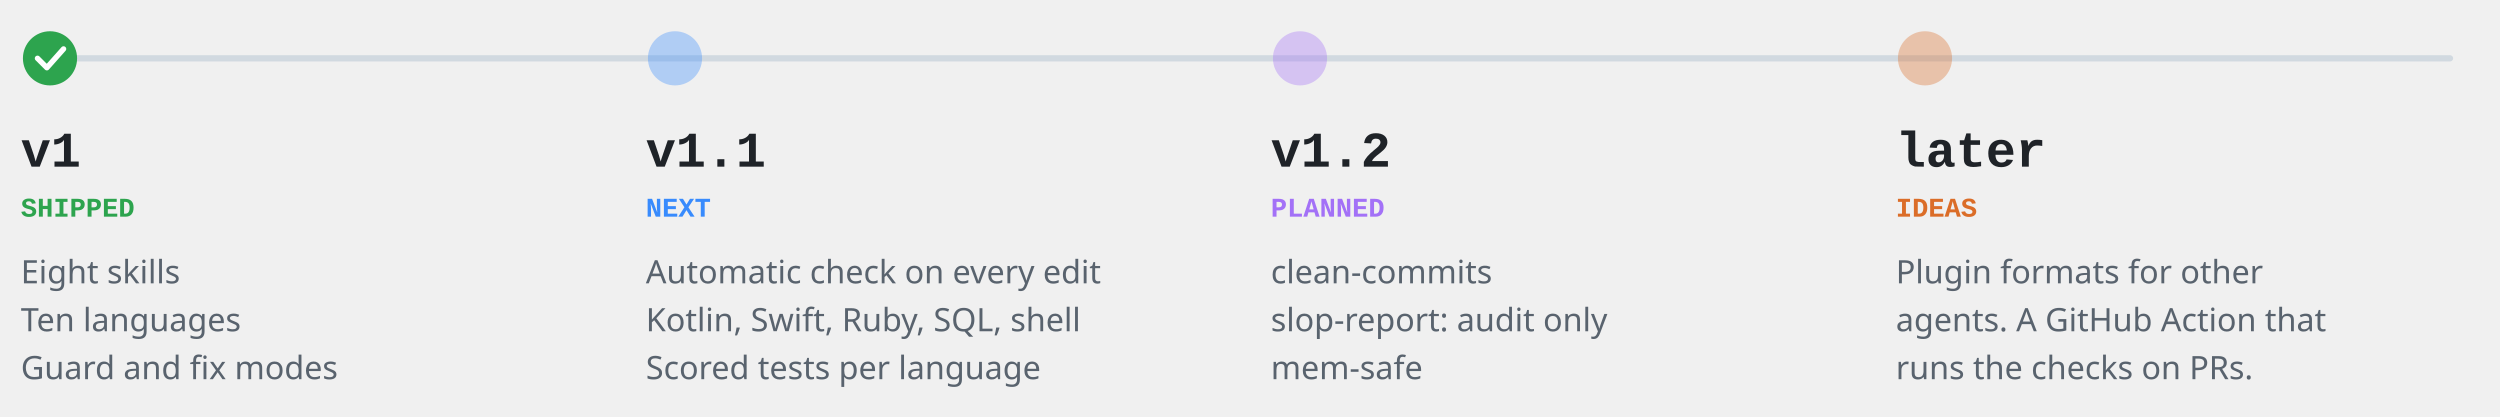
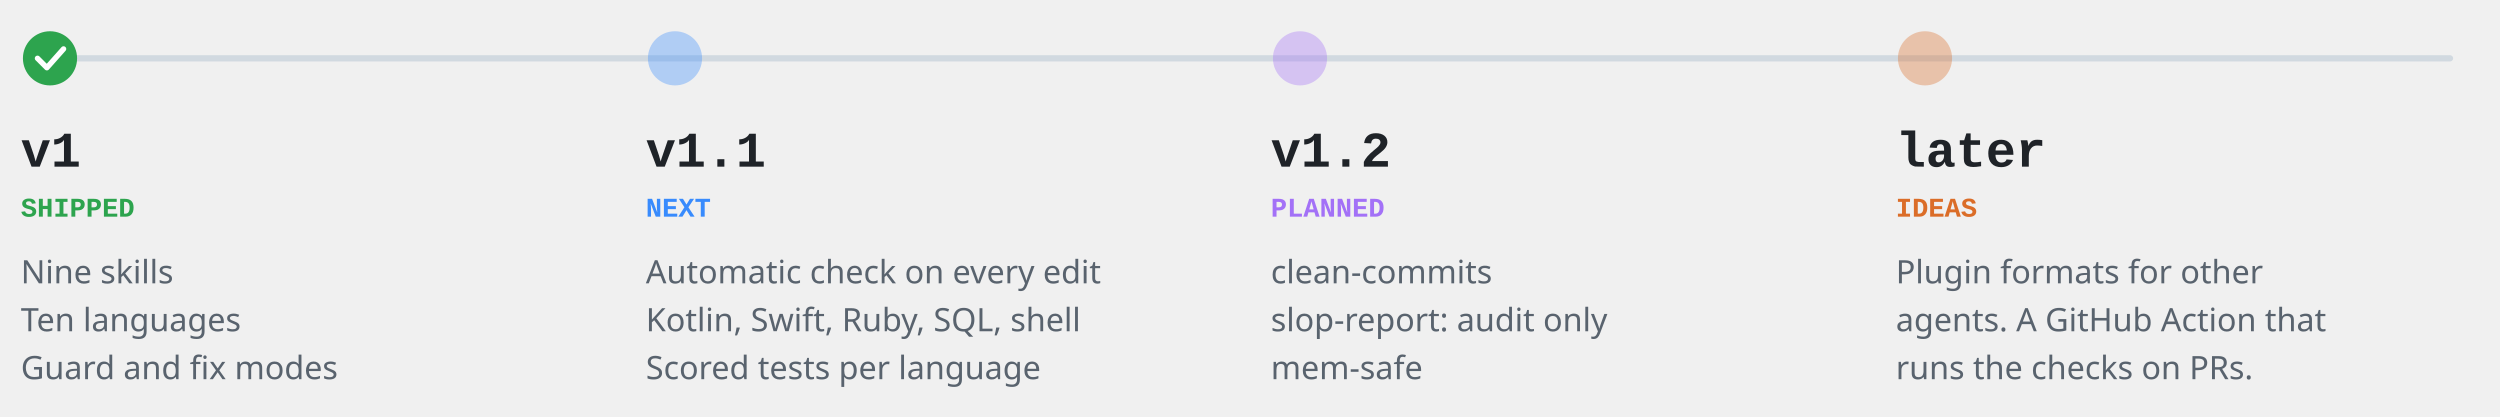
<svg xmlns="http://www.w3.org/2000/svg" viewBox="0 0 1200 200" width="1200" height="200" role="img" aria-label="Roadmap: v1 shipped with six skills and ten languages; v1.1 automatic checks and more languages; v1.2 split-pr and review-map; v1.3 clean-commits, slop-report and mem-safe">
  <style>
.card{fill:#f6f8fa;stroke:#d1d9e0}.fg{fill:#1f2328}.mu{fill:#59636e}.ln{stroke:#d1d9e0}.chip{fill:#ffffff;stroke:#d1d9e0}
@media (prefers-color-scheme: dark){.card{fill:#161b22;stroke:#30363d}.fg{fill:#e6edf3}.mu{fill:#8b949e}.ln{stroke:#30363d}.chip{fill:#0d1117;stroke:#30363d}}
</style>
  <path d="M24 28H1176" class="ln" stroke-width="3" stroke-linecap="round" />
  <circle cx="24" cy="28" r="13" fill="#2da44e" />
  <path d="M18 28l4.5 4.5 8-9" fill="none" stroke="#ffffff" stroke-width="2.6" stroke-linecap="round" stroke-linejoin="round" />
  <text x="10" y="80" class="fg" font-family="ui-monospace, SFMono-Regular, 'SF Mono', Menlo, Consolas, 'Liberation Mono', monospace" font-size="24" font-weight="700" text-anchor="start">v1</text>
  <text x="10" y="104" font-family="ui-monospace, SFMono-Regular, 'SF Mono', Menlo, Consolas, 'Liberation Mono', monospace" font-size="13" font-weight="700" fill="#2da44e">SHIPPED</text>
-   <text x="10" y="136" class="mu" font-family="-apple-system, BlinkMacSystemFont, 'Segoe UI', 'Noto Sans', Helvetica, Arial, sans-serif" font-size="15.5" font-weight="400" text-anchor="start">Eight skills</text>
+   <text x="10" y="136" class="mu" font-family="-apple-system, BlinkMacSystemFont, 'Segoe UI', 'Noto Sans', Helvetica, Arial, sans-serif" font-size="15.5" font-weight="400" text-anchor="start">Nine skills</text>
  <text x="10" y="159" class="mu" font-family="-apple-system, BlinkMacSystemFont, 'Segoe UI', 'Noto Sans', Helvetica, Arial, sans-serif" font-size="15.5" font-weight="400" text-anchor="start">Ten languages</text>
  <text x="10" y="182" class="mu" font-family="-apple-system, BlinkMacSystemFont, 'Segoe UI', 'Noto Sans', Helvetica, Arial, sans-serif" font-size="15.5" font-weight="400" text-anchor="start">Guard and fix modes</text>
  <circle cx="324" cy="28" r="13" fill="#388bfd" opacity="0.35" />
  <text x="310" y="80" class="fg" font-family="ui-monospace, SFMono-Regular, 'SF Mono', Menlo, Consolas, 'Liberation Mono', monospace" font-size="24" font-weight="700" text-anchor="start">v1.1</text>
  <text x="310" y="104" font-family="ui-monospace, SFMono-Regular, 'SF Mono', Menlo, Consolas, 'Liberation Mono', monospace" font-size="13" font-weight="700" fill="#388bfd">NEXT</text>
  <text x="310" y="136" class="mu" font-family="-apple-system, BlinkMacSystemFont, 'Segoe UI', 'Noto Sans', Helvetica, Arial, sans-serif" font-size="15.5" font-weight="400" text-anchor="start">Automatic check on every edit</text>
  <text x="310" y="159" class="mu" font-family="-apple-system, BlinkMacSystemFont, 'Segoe UI', 'Noto Sans', Helvetica, Arial, sans-serif" font-size="15.5" font-weight="400" text-anchor="start">Kotlin, Swift, Ruby, SQL, shell</text>
  <text x="310" y="182" class="mu" font-family="-apple-system, BlinkMacSystemFont, 'Segoe UI', 'Noto Sans', Helvetica, Arial, sans-serif" font-size="15.5" font-weight="400" text-anchor="start">Scored tests per language</text>
  <circle cx="624" cy="28" r="13" fill="#a371f7" opacity="0.35" />
  <text x="610" y="80" class="fg" font-family="ui-monospace, SFMono-Regular, 'SF Mono', Menlo, Consolas, 'Liberation Mono', monospace" font-size="24" font-weight="700" text-anchor="start">v1.2</text>
  <text x="610" y="104" font-family="ui-monospace, SFMono-Regular, 'SF Mono', Menlo, Consolas, 'Liberation Mono', monospace" font-size="13" font-weight="700" fill="#a371f7">PLANNED</text>
  <text x="610" y="136" class="mu" font-family="-apple-system, BlinkMacSystemFont, 'Segoe UI', 'Noto Sans', Helvetica, Arial, sans-serif" font-size="15.5" font-weight="400" text-anchor="start">clean-commits</text>
  <text x="610" y="159" class="mu" font-family="-apple-system, BlinkMacSystemFont, 'Segoe UI', 'Noto Sans', Helvetica, Arial, sans-serif" font-size="15.5" font-weight="400" text-anchor="start">slop-report: audit only</text>
  <text x="610" y="182" class="mu" font-family="-apple-system, BlinkMacSystemFont, 'Segoe UI', 'Noto Sans', Helvetica, Arial, sans-serif" font-size="15.5" font-weight="400" text-anchor="start">mem-safe</text>
  <circle cx="924" cy="28" r="13" fill="#db6d28" opacity="0.35" />
  <text x="910" y="80" class="fg" font-family="ui-monospace, SFMono-Regular, 'SF Mono', Menlo, Consolas, 'Liberation Mono', monospace" font-size="24" font-weight="700" text-anchor="start">later</text>
  <text x="910" y="104" font-family="ui-monospace, SFMono-Regular, 'SF Mono', Menlo, Consolas, 'Liberation Mono', monospace" font-size="13" font-weight="700" fill="#db6d28">IDEAS</text>
  <text x="910" y="136" class="mu" font-family="-apple-system, BlinkMacSystemFont, 'Segoe UI', 'Noto Sans', Helvetica, Arial, sans-serif" font-size="15.5" font-weight="400" text-anchor="start">Plugin formats for other</text>
  <text x="910" y="159" class="mu" font-family="-apple-system, BlinkMacSystemFont, 'Segoe UI', 'Noto Sans', Helvetica, Arial, sans-serif" font-size="15.5" font-weight="400" text-anchor="start">agents. A GitHub Action that</text>
  <text x="910" y="182" class="mu" font-family="-apple-system, BlinkMacSystemFont, 'Segoe UI', 'Noto Sans', Helvetica, Arial, sans-serif" font-size="15.5" font-weight="400" text-anchor="start">runs the checks on PRs.</text>
</svg>
